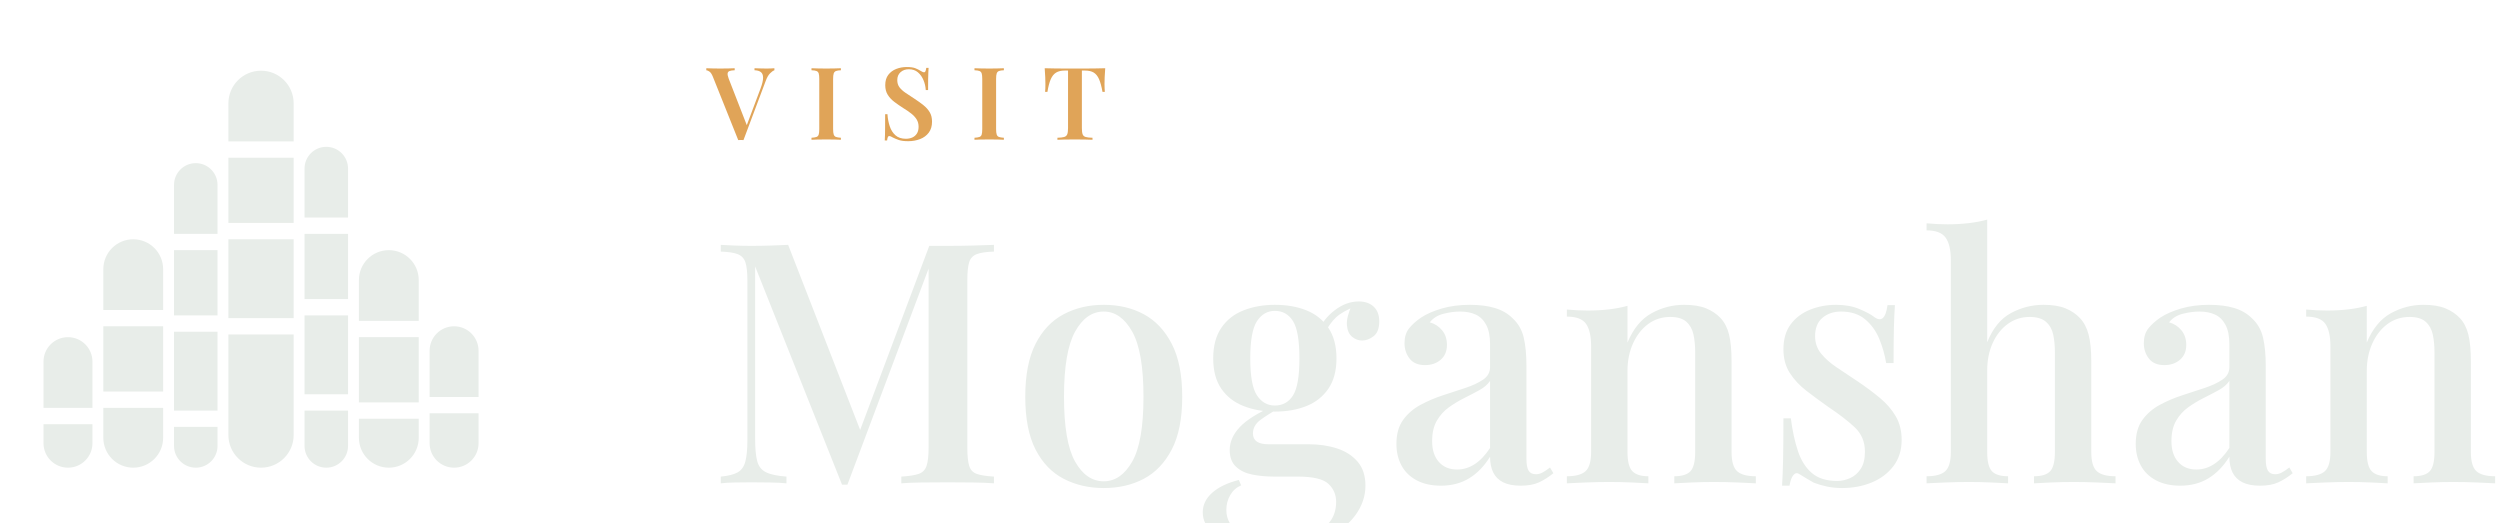
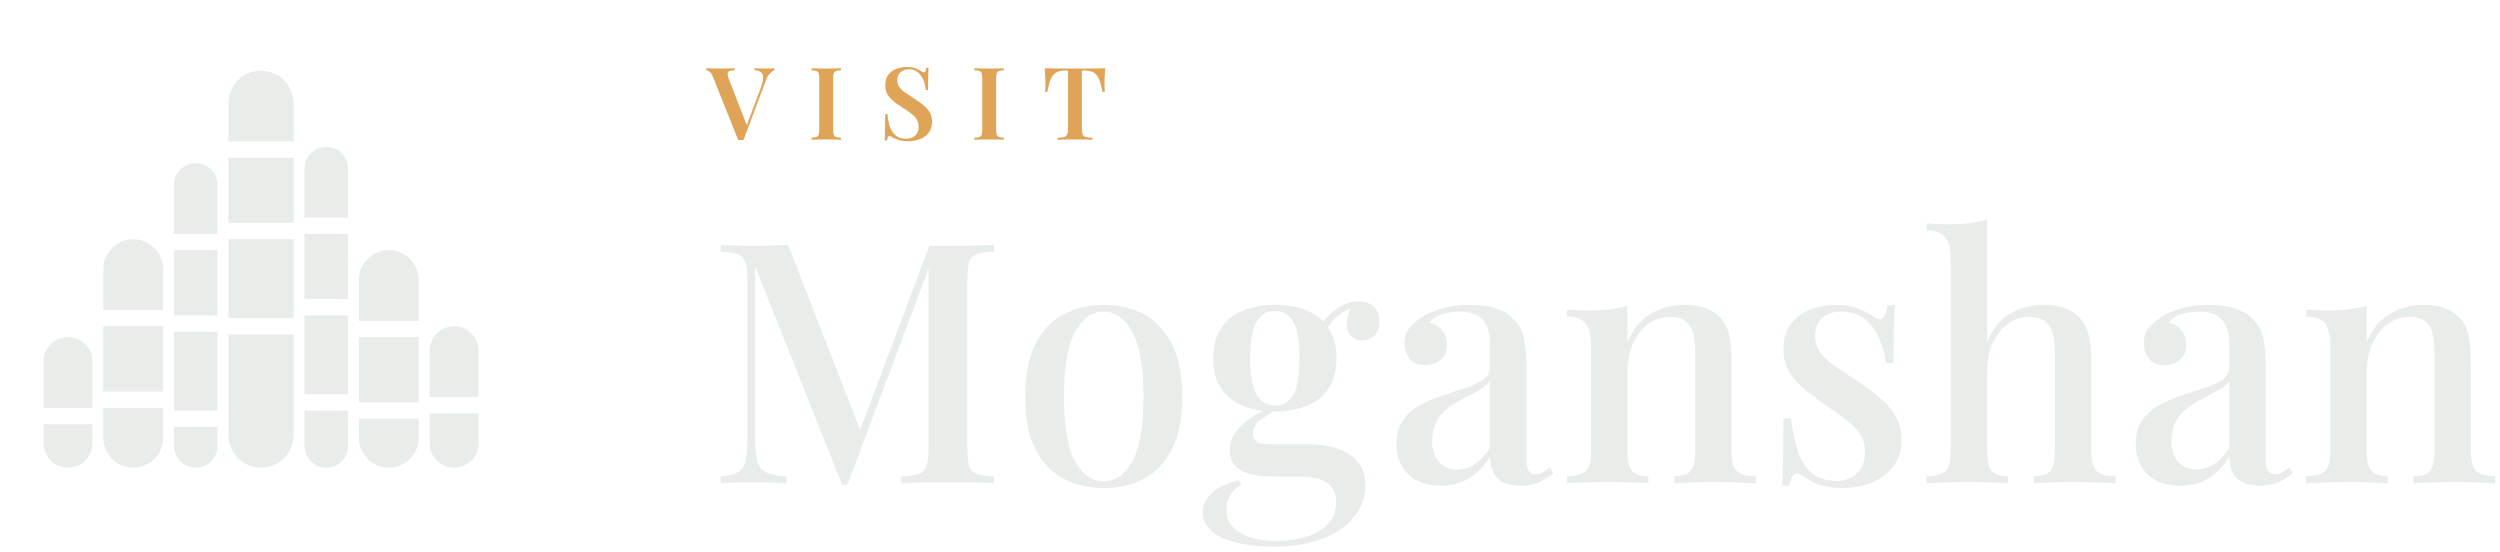
- <svg xmlns="http://www.w3.org/2000/svg" width="296.9" height="62.0" viewBox="0 0 296.9 62.0">
+ <svg xmlns="http://www.w3.org/2000/svg" width="296.9" height="65.5" viewBox="0 0 296.9 65.5">
  <g transform="scale(0.64583)">
    <path fill="#E8EDE9" fill-rule="evenodd" d="M12.50 62.00H12.50A4.50 4.50 0 0 1 17.00 66.50V81.50A4.50 4.50 0 0 1 12.50 86.00H12.50A4.50 4.50 0 0 1 8.00 81.50V66.50A4.50 4.50 0 0 1 12.50 62.00ZM8.00 75.00H17.00V78.00H8.00ZM24.50 44.00H24.50A5.50 5.50 0 0 1 30.00 49.50V80.50A5.50 5.50 0 0 1 24.50 86.00H24.50A5.50 5.50 0 0 1 19.00 80.50V49.50A5.50 5.50 0 0 1 24.50 44.00ZM19.00 57.00H30.00V60.00H19.00ZM19.00 72.00H30.00V75.00H19.00ZM36.00 30.00H36.00A4.00 4.00 0 0 1 40.00 34.00V82.00A4.00 4.00 0 0 1 36.00 86.00H36.00A4.00 4.00 0 0 1 32.00 82.00V34.00A4.00 4.00 0 0 1 36.00 30.00ZM32.00 43.00H40.00V46.00H32.00ZM32.00 58.00H40.00V61.00H32.00ZM32.00 75.50H40.00V78.50H32.00ZM48.00 13.00H48.00A6.00 6.00 0 0 1 54.00 19.00V80.00A6.00 6.00 0 0 1 48.00 86.00H48.00A6.00 6.00 0 0 1 42.00 80.00V19.00A6.00 6.00 0 0 1 48.00 13.00ZM42.00 26.00H54.00V29.00H42.00ZM42.00 41.00H54.00V44.00H42.00ZM42.00 58.50H54.00V61.50H42.00ZM60.00 27.00H60.00A4.00 4.00 0 0 1 64.00 31.00V82.00A4.00 4.00 0 0 1 60.00 86.00H60.00A4.00 4.00 0 0 1 56.00 82.00V31.00A4.00 4.00 0 0 1 60.00 27.00ZM56.00 40.00H64.00V43.00H56.00ZM56.00 55.00H64.00V58.00H56.00ZM56.00 72.50H64.00V75.50H56.00ZM71.50 46.00H71.50A5.50 5.50 0 0 1 77.00 51.50V80.50A5.50 5.50 0 0 1 71.50 86.00H71.50A5.50 5.50 0 0 1 66.00 80.50V51.50A5.50 5.50 0 0 1 71.50 46.00ZM66.00 59.00H77.00V62.00H66.00ZM66.00 74.00H77.00V77.00H66.00ZM83.50 60.00H83.50A4.50 4.50 0 0 1 88.00 64.50V81.50A4.50 4.50 0 0 1 83.50 86.00H83.50A4.50 4.50 0 0 1 79.00 81.50V64.50A4.50 4.50 0 0 1 83.50 60.00ZM79.00 73.00H88.00V76.00H79.00Z" />
  </g>
  <g transform="translate(84.00,16.60)">
    <path fill="#E0A458" d="M7.968 -8.496V-8.256Q7.728 -8.172 7.44 -7.878Q7.152 -7.584 6.924 -6.96L4.296 0.036Q4.224 0.036 4.146 0.03Q4.068 0.024 3.984 0.024Q3.9 0.024 3.822 0.03Q3.744 0.036 3.672 0.036L0.66 -7.488Q0.48 -7.932 0.27 -8.088Q0.06 -8.244 -0.12 -8.256V-8.496Q0.192 -8.484 0.642 -8.472Q1.092 -8.46 1.524 -8.46Q2.052 -8.46 2.514 -8.472Q2.976 -8.484 3.252 -8.496V-8.256Q2.856 -8.244 2.646 -8.166Q2.436 -8.088 2.412 -7.878Q2.388 -7.668 2.544 -7.248L4.752 -1.572L4.524 -1.296L6.324 -6.096Q6.624 -6.9 6.624 -7.368Q6.624 -7.836 6.36 -8.04Q6.096 -8.244 5.604 -8.256V-8.496Q6.0 -8.484 6.354 -8.472Q6.708 -8.46 7.056 -8.46Q7.344 -8.46 7.566 -8.472Q7.788 -8.484 7.968 -8.496ZM15.864 -8.496V-8.256Q15.48 -8.244 15.282 -8.166Q15.084 -8.088 15.012 -7.878Q14.94 -7.668 14.94 -7.224V-1.272Q14.94 -0.84 15.012 -0.624Q15.084 -0.408 15.282 -0.336Q15.48 -0.264 15.864 -0.24V0.0Q15.564 -0.024 15.096 -0.03Q14.628 -0.036 14.148 -0.036Q13.608 -0.036 13.14 -0.03Q12.672 -0.024 12.372 0.0V-0.24Q12.768 -0.264 12.966 -0.336Q13.164 -0.408 13.23 -0.624Q13.296 -0.84 13.296 -1.272V-7.224Q13.296 -7.668 13.23 -7.878Q13.164 -8.088 12.966 -8.166Q12.768 -8.244 12.372 -8.256V-8.496Q12.672 -8.484 13.14 -8.472Q13.608 -8.46 14.148 -8.46Q14.628 -8.46 15.096 -8.472Q15.564 -8.484 15.864 -8.496ZM23.676 -8.64Q24.348 -8.64 24.708 -8.496Q25.068 -8.352 25.332 -8.184Q25.476 -8.1 25.566 -8.058Q25.656 -8.016 25.74 -8.016Q25.86 -8.016 25.914 -8.148Q25.968 -8.28 26.004 -8.544H26.28Q26.268 -8.316 26.25 -8.016Q26.232 -7.716 26.226 -7.218Q26.22 -6.72 26.22 -5.904H25.944Q25.908 -6.516 25.674 -7.08Q25.44 -7.644 25.014 -8.01Q24.588 -8.376 23.928 -8.376Q23.34 -8.376 22.95 -8.028Q22.56 -7.68 22.56 -7.092Q22.56 -6.588 22.812 -6.246Q23.064 -5.904 23.526 -5.586Q23.988 -5.268 24.624 -4.86Q25.212 -4.476 25.68 -4.098Q26.148 -3.72 26.418 -3.264Q26.688 -2.808 26.688 -2.148Q26.688 -1.368 26.304 -0.852Q25.92 -0.336 25.272 -0.084Q24.624 0.168 23.856 0.168Q23.148 0.168 22.734 0.024Q22.32 -0.12 22.02 -0.276Q21.756 -0.444 21.612 -0.444Q21.492 -0.444 21.438 -0.312Q21.384 -0.18 21.348 0.084H21.072Q21.096 -0.192 21.102 -0.564Q21.108 -0.936 21.114 -1.53Q21.12 -2.124 21.12 -3.036H21.396Q21.444 -2.268 21.666 -1.602Q21.888 -0.936 22.35 -0.528Q22.812 -0.12 23.58 -0.12Q24.0 -0.12 24.342 -0.27Q24.684 -0.42 24.888 -0.738Q25.092 -1.056 25.092 -1.548Q25.092 -2.04 24.864 -2.412Q24.636 -2.784 24.228 -3.108Q23.82 -3.432 23.268 -3.768Q22.704 -4.128 22.212 -4.5Q21.72 -4.872 21.426 -5.346Q21.132 -5.82 21.132 -6.492Q21.132 -7.236 21.492 -7.71Q21.852 -8.184 22.434 -8.412Q23.016 -8.64 23.676 -8.64ZM35.22 -8.496V-8.256Q34.836 -8.244 34.638 -8.166Q34.44 -8.088 34.368 -7.878Q34.296 -7.668 34.296 -7.224V-1.272Q34.296 -0.84 34.368 -0.624Q34.44 -0.408 34.638 -0.336Q34.836 -0.264 35.22 -0.24V0.0Q34.92 -0.024 34.452 -0.03Q33.984 -0.036 33.504 -0.036Q32.964 -0.036 32.496 -0.03Q32.028 -0.024 31.728 0.0V-0.24Q32.124 -0.264 32.322 -0.336Q32.52 -0.408 32.586 -0.624Q32.652 -0.84 32.652 -1.272V-7.224Q32.652 -7.668 32.586 -7.878Q32.52 -8.088 32.322 -8.166Q32.124 -8.244 31.728 -8.256V-8.496Q32.028 -8.484 32.496 -8.472Q32.964 -8.46 33.504 -8.46Q33.984 -8.46 34.452 -8.472Q34.92 -8.484 35.22 -8.496ZM47.256 -8.496Q47.208 -7.944 47.19 -7.422Q47.172 -6.9 47.172 -6.624Q47.172 -6.348 47.184 -6.108Q47.196 -5.868 47.208 -5.688H46.932Q46.764 -6.648 46.524 -7.194Q46.284 -7.74 45.894 -7.98Q45.504 -8.22 44.868 -8.22H44.484V-1.38Q44.484 -0.888 44.574 -0.648Q44.664 -0.408 44.94 -0.33Q45.216 -0.252 45.744 -0.24V0.0Q45.384 -0.024 44.808 -0.03Q44.232 -0.036 43.632 -0.036Q43.008 -0.036 42.462 -0.03Q41.916 -0.024 41.58 0.0V-0.24Q42.096 -0.252 42.372 -0.33Q42.648 -0.408 42.744 -0.648Q42.84 -0.888 42.84 -1.38V-8.22H42.444Q41.82 -8.22 41.424 -7.98Q41.028 -7.74 40.788 -7.194Q40.548 -6.648 40.392 -5.688H40.116Q40.14 -5.868 40.146 -6.108Q40.152 -6.348 40.152 -6.624Q40.152 -6.9 40.134 -7.422Q40.116 -7.944 40.068 -8.496Q40.596 -8.484 41.232 -8.472Q41.868 -8.46 42.504 -8.46Q43.14 -8.46 43.668 -8.46Q44.184 -8.46 44.82 -8.46Q45.456 -8.46 46.092 -8.472Q46.728 -8.484 47.256 -8.496Z" />
  </g>
  <g transform="translate(84.00,57.40)">
    <path fill="#E8EDE9" d="M34.04 -28.32V-27.52Q32.68 -27.48 32.0 -27.22Q31.32 -26.96 31.1 -26.26Q30.88 -25.56 30.88 -24.08V-4.24Q30.88 -2.8 31.1 -2.08Q31.32 -1.36 32.0 -1.12Q32.68 -0.88 34.04 -0.8V0.0Q33.04 -0.08 31.56 -0.1Q30.08 -0.12 28.56 -0.12Q26.88 -0.12 25.4 -0.1Q23.92 -0.08 23.04 0.0V-0.8Q24.4 -0.88 25.1 -1.12Q25.8 -1.36 26.04 -2.08Q26.28 -2.8 26.28 -4.24V-26.12L26.48 -26.04L16.64 0.16H16.0L5.68 -25.76V-5.28Q5.68 -3.6 5.92 -2.66Q6.16 -1.72 6.96 -1.32Q7.76 -0.92 9.4 -0.8V0.0Q8.64 -0.08 7.46 -0.1Q6.28 -0.12 5.24 -0.12Q4.24 -0.12 3.24 -0.1Q2.24 -0.08 1.6 0.0V-0.8Q2.92 -0.92 3.6 -1.3Q4.28 -1.68 4.52 -2.6Q4.76 -3.52 4.76 -5.12V-24.08Q4.76 -25.56 4.52 -26.26Q4.28 -26.96 3.6 -27.22Q2.92 -27.48 1.6 -27.52V-28.32Q2.24 -28.28 3.24 -28.24Q4.24 -28.2 5.24 -28.2Q6.4 -28.2 7.58 -28.24Q8.76 -28.28 9.6 -28.32L18.44 -5.6L17.68 -5.08L26.36 -28.2Q26.88 -28.2 27.44 -28.2Q28.0 -28.2 28.56 -28.2Q30.08 -28.2 31.56 -28.24Q33.04 -28.28 34.04 -28.32ZM47.08 -21.2Q49.76 -21.2 51.84 -20.08Q53.92 -18.96 55.16 -16.56Q56.4 -14.16 56.4 -10.28Q56.4 -6.4 55.16 -4.02Q53.92 -1.64 51.84 -0.54Q49.76 0.56 47.08 0.56Q44.44 0.56 42.32 -0.54Q40.2 -1.64 38.98 -4.02Q37.76 -6.4 37.76 -10.28Q37.76 -14.16 38.98 -16.56Q40.2 -18.96 42.32 -20.08Q44.44 -21.2 47.08 -21.2ZM47.08 -20.4Q45.0 -20.4 43.68 -18.02Q42.36 -15.64 42.36 -10.28Q42.36 -4.92 43.68 -2.58Q45.0 -0.24 47.08 -0.24Q49.12 -0.24 50.46 -2.58Q51.8 -4.92 51.8 -10.28Q51.8 -15.64 50.46 -18.02Q49.12 -20.4 47.08 -20.4ZM67.16 7.52Q64.92 7.52 63.02 7.08Q61.12 6.64 59.98 5.74Q58.84 4.84 58.84 3.44Q58.84 2.12 59.96 1.12Q61.08 0.12 63.12 -0.4L63.4 0.24Q62.56 0.6 62.1 1.4Q61.64 2.2 61.64 3.16Q61.64 4.92 63.28 5.88Q64.92 6.84 67.6 6.84Q69.4 6.84 71.02 6.38Q72.64 5.92 73.66 4.88Q74.68 3.84 74.68 2.2Q74.68 0.92 73.76 0.06Q72.84 -0.8 70.12 -0.8H67.32Q65.92 -0.8 64.72 -1.04Q63.52 -1.28 62.78 -1.98Q62.04 -2.68 62.04 -3.96Q62.04 -5.4 63.24 -6.68Q64.44 -7.96 67.28 -9.2L67.76 -8.84Q66.6 -8.2 65.7 -7.54Q64.8 -6.88 64.8 -5.92Q64.8 -4.64 66.64 -4.64H71.4Q73.28 -4.64 74.8 -4.14Q76.32 -3.64 77.24 -2.56Q78.16 -1.48 78.16 0.28Q78.16 2.16 76.94 3.82Q75.72 5.48 73.28 6.5Q70.84 7.52 67.16 7.52ZM67.4 -8.52Q65.36 -8.52 63.68 -9.18Q62.0 -9.84 61.04 -11.24Q60.08 -12.64 60.08 -14.84Q60.08 -17.04 61.04 -18.46Q62.0 -19.88 63.68 -20.54Q65.36 -21.2 67.4 -21.2Q69.52 -21.2 71.16 -20.54Q72.8 -19.88 73.76 -18.46Q74.72 -17.04 74.72 -14.84Q74.72 -12.64 73.76 -11.24Q72.8 -9.84 71.16 -9.18Q69.52 -8.52 67.4 -8.52ZM67.4 -9.24Q68.8 -9.24 69.56 -10.44Q70.32 -11.64 70.32 -14.84Q70.32 -18.04 69.56 -19.26Q68.8 -20.48 67.4 -20.48Q66.08 -20.48 65.28 -19.26Q64.48 -18.04 64.48 -14.84Q64.48 -11.64 65.28 -10.44Q66.08 -9.24 67.4 -9.24ZM73.32 -17.84 72.6 -18.12Q73.16 -19.52 74.52 -20.56Q75.88 -21.6 77.36 -21.6Q78.48 -21.6 79.14 -20.98Q79.8 -20.36 79.8 -19.24Q79.8 -18.0 79.14 -17.48Q78.48 -16.96 77.76 -16.96Q77.12 -16.96 76.58 -17.4Q76.04 -17.84 75.96 -18.78Q75.88 -19.72 76.56 -21.2L77.0 -21.04Q75.4 -20.4 74.66 -19.7Q73.92 -19.0 73.32 -17.84ZM87.12 0.28Q85.44 0.28 84.24 -0.36Q83.04 -1.0 82.44 -2.12Q81.84 -3.24 81.84 -4.68Q81.84 -6.44 82.64 -7.54Q83.44 -8.64 84.7 -9.32Q85.96 -10.0 87.38 -10.46Q88.8 -10.92 90.06 -11.34Q91.32 -11.76 92.14 -12.32Q92.96 -12.88 92.96 -13.8V-16.52Q92.96 -17.96 92.5 -18.82Q92.04 -19.68 91.26 -20.04Q90.48 -20.4 89.4 -20.4Q88.48 -20.4 87.44 -20.14Q86.4 -19.88 85.8 -19.12Q86.68 -18.88 87.26 -18.18Q87.84 -17.48 87.84 -16.44Q87.84 -15.32 87.1 -14.68Q86.36 -14.04 85.24 -14.04Q84.0 -14.04 83.4 -14.82Q82.8 -15.6 82.8 -16.64Q82.8 -17.72 83.34 -18.4Q83.88 -19.08 84.76 -19.68Q85.72 -20.32 87.22 -20.76Q88.72 -21.2 90.56 -21.2Q92.28 -21.2 93.54 -20.82Q94.8 -20.44 95.64 -19.6Q96.64 -18.68 96.96 -17.3Q97.28 -15.92 97.28 -13.96V-2.92Q97.28 -1.92 97.54 -1.5Q97.8 -1.08 98.4 -1.08Q98.8 -1.08 99.18 -1.28Q99.56 -1.48 100.08 -1.88L100.48 -1.2Q99.64 -0.52 98.78 -0.12Q97.92 0.28 96.6 0.28Q95.32 0.28 94.52 -0.12Q93.72 -0.52 93.34 -1.28Q92.96 -2.04 92.96 -3.16Q91.92 -1.48 90.48 -0.6Q89.04 0.28 87.12 0.28ZM89.04 -1.64Q90.16 -1.64 91.14 -2.28Q92.12 -2.92 92.96 -4.2V-12.16Q92.52 -11.52 91.68 -11.06Q90.84 -10.6 89.88 -10.12Q88.92 -9.64 88.06 -9.02Q87.2 -8.4 86.64 -7.44Q86.08 -6.48 86.08 -5.0Q86.08 -3.44 86.88 -2.54Q87.68 -1.64 89.04 -1.64ZM116.0 -21.2Q117.6 -21.2 118.62 -20.78Q119.64 -20.36 120.32 -19.64Q121.04 -18.88 121.34 -17.68Q121.64 -16.48 121.64 -14.44V-3.72Q121.64 -2.04 122.3 -1.44Q122.96 -0.84 124.52 -0.84V0.0Q123.84 -0.04 122.4 -0.1Q120.96 -0.16 119.56 -0.16Q118.2 -0.16 116.86 -0.1Q115.52 -0.04 114.84 0.0V-0.84Q116.2 -0.84 116.76 -1.44Q117.32 -2.04 117.32 -3.72V-15.56Q117.32 -16.72 117.12 -17.66Q116.92 -18.6 116.28 -19.18Q115.64 -19.76 114.36 -19.76Q112.88 -19.76 111.74 -18.92Q110.6 -18.08 109.94 -16.62Q109.28 -15.16 109.28 -13.36V-3.72Q109.28 -2.04 109.86 -1.44Q110.44 -0.84 111.76 -0.84V0.0Q111.12 -0.04 109.82 -0.1Q108.52 -0.16 107.12 -0.16Q105.76 -0.16 104.28 -0.1Q102.8 -0.04 102.08 0.0V-0.84Q103.64 -0.84 104.3 -1.44Q104.96 -2.04 104.96 -3.72V-16.28Q104.96 -18.08 104.36 -18.94Q103.76 -19.8 102.08 -19.8V-20.64Q103.36 -20.52 104.56 -20.52Q105.92 -20.52 107.1 -20.66Q108.28 -20.8 109.28 -21.08V-16.72Q110.32 -19.2 112.14 -20.2Q113.96 -21.2 116.0 -21.2ZM134.04 -21.2Q135.64 -21.2 136.82 -20.7Q138.0 -20.2 138.52 -19.8Q139.84 -18.76 140.16 -21.16H141.04Q140.96 -20.04 140.92 -18.46Q140.88 -16.88 140.88 -14.28H140.0Q139.76 -15.76 139.18 -17.16Q138.6 -18.56 137.5 -19.48Q136.4 -20.4 134.64 -20.4Q133.32 -20.4 132.44 -19.66Q131.56 -18.92 131.56 -17.48Q131.56 -16.28 132.28 -15.4Q133.0 -14.52 134.14 -13.76Q135.28 -13.0 136.6 -12.12Q138.08 -11.12 139.26 -10.14Q140.44 -9.16 141.14 -7.96Q141.84 -6.76 141.84 -5.16Q141.84 -3.32 140.86 -2.04Q139.88 -0.76 138.28 -0.1Q136.68 0.56 134.76 0.56Q133.8 0.56 132.96 0.38Q132.12 0.2 131.4 -0.08Q130.96 -0.32 130.54 -0.58Q130.12 -0.84 129.72 -1.08Q129.32 -1.36 129.0 -1.0Q128.68 -0.64 128.52 0.28H127.64Q127.72 -1.0 127.76 -2.84Q127.8 -4.68 127.8 -7.72H128.68Q128.96 -5.52 129.52 -3.84Q130.08 -2.16 131.18 -1.22Q132.28 -0.28 134.2 -0.28Q134.96 -0.28 135.72 -0.62Q136.48 -0.96 136.98 -1.72Q137.48 -2.48 137.48 -3.76Q137.48 -5.52 136.26 -6.66Q135.04 -7.8 133.12 -9.08Q131.76 -10.04 130.54 -10.98Q129.32 -11.92 128.56 -13.1Q127.8 -14.28 127.8 -15.92Q127.8 -17.72 128.66 -18.88Q129.52 -20.04 130.96 -20.62Q132.4 -21.2 134.04 -21.2ZM152.0 -31.32V-16.76Q153.0 -19.24 154.82 -20.22Q156.64 -21.2 158.68 -21.2Q160.28 -21.2 161.3 -20.78Q162.32 -20.36 163.0 -19.64Q163.72 -18.88 164.04 -17.68Q164.36 -16.48 164.36 -14.44V-3.72Q164.36 -2.04 165.02 -1.44Q165.68 -0.84 167.24 -0.84V0.0Q166.52 -0.04 165.08 -0.1Q163.64 -0.16 162.28 -0.16Q160.88 -0.16 159.54 -0.1Q158.2 -0.04 157.56 0.0V-0.84Q158.92 -0.84 159.48 -1.44Q160.04 -2.04 160.04 -3.72V-15.56Q160.04 -16.72 159.84 -17.66Q159.64 -18.6 158.98 -19.18Q158.32 -19.76 157.04 -19.76Q155.6 -19.76 154.46 -18.94Q153.32 -18.12 152.66 -16.68Q152.0 -15.24 152.0 -13.4V-3.72Q152.0 -2.04 152.56 -1.44Q153.12 -0.84 154.48 -0.84V0.0Q153.8 -0.04 152.5 -0.1Q151.2 -0.16 149.84 -0.16Q148.44 -0.16 146.98 -0.1Q145.52 -0.04 144.8 0.0V-0.84Q146.36 -0.84 147.02 -1.44Q147.68 -2.04 147.68 -3.72V-26.52Q147.68 -28.32 147.06 -29.18Q146.44 -30.04 144.8 -30.04V-30.88Q146.08 -30.76 147.28 -30.76Q148.6 -30.76 149.8 -30.9Q151.0 -31.04 152.0 -31.32ZM174.92 0.28Q173.24 0.28 172.04 -0.36Q170.84 -1.0 170.24 -2.12Q169.64 -3.24 169.64 -4.68Q169.64 -6.44 170.44 -7.54Q171.24 -8.64 172.5 -9.32Q173.76 -10.0 175.18 -10.46Q176.6 -10.92 177.86 -11.34Q179.12 -11.76 179.94 -12.32Q180.76 -12.88 180.76 -13.8V-16.52Q180.76 -17.96 180.3 -18.82Q179.84 -19.68 179.06 -20.04Q178.28 -20.4 177.2 -20.4Q176.28 -20.4 175.24 -20.14Q174.2 -19.88 173.6 -19.12Q174.48 -18.88 175.06 -18.18Q175.64 -17.48 175.64 -16.44Q175.64 -15.32 174.9 -14.68Q174.16 -14.04 173.04 -14.04Q171.8 -14.04 171.2 -14.82Q170.6 -15.6 170.6 -16.64Q170.6 -17.72 171.14 -18.4Q171.68 -19.08 172.56 -19.68Q173.52 -20.32 175.02 -20.76Q176.52 -21.2 178.36 -21.2Q180.08 -21.2 181.34 -20.82Q182.6 -20.44 183.44 -19.6Q184.44 -18.68 184.76 -17.3Q185.08 -15.92 185.08 -13.96V-2.92Q185.08 -1.92 185.34 -1.5Q185.6 -1.08 186.2 -1.08Q186.6 -1.08 186.98 -1.28Q187.36 -1.48 187.88 -1.88L188.28 -1.2Q187.44 -0.52 186.58 -0.12Q185.72 0.28 184.4 0.28Q183.12 0.28 182.32 -0.12Q181.52 -0.52 181.14 -1.28Q180.76 -2.04 180.76 -3.16Q179.72 -1.48 178.28 -0.6Q176.84 0.28 174.92 0.28ZM176.84 -1.64Q177.96 -1.64 178.94 -2.28Q179.92 -2.92 180.76 -4.2V-12.16Q180.32 -11.52 179.48 -11.06Q178.64 -10.6 177.68 -10.12Q176.72 -9.64 175.86 -9.02Q175.0 -8.4 174.44 -7.44Q173.88 -6.48 173.88 -5.0Q173.88 -3.44 174.68 -2.54Q175.48 -1.64 176.84 -1.64ZM203.8 -21.2Q205.4 -21.2 206.42 -20.78Q207.44 -20.36 208.12 -19.64Q208.84 -18.88 209.14 -17.68Q209.44 -16.48 209.44 -14.44V-3.72Q209.44 -2.04 210.1 -1.44Q210.76 -0.84 212.32 -0.84V0.0Q211.64 -0.04 210.2 -0.1Q208.76 -0.16 207.36 -0.16Q206 -0.16 204.66 -0.1Q203.32 -0.04 202.64 0.0V-0.84Q204 -0.84 204.56 -1.44Q205.12 -2.04 205.12 -3.72V-15.56Q205.12 -16.72 204.92 -17.66Q204.72 -18.6 204.08 -19.18Q203.44 -19.76 202.16 -19.76Q200.68 -19.76 199.54 -18.92Q198.4 -18.08 197.74 -16.62Q197.08 -15.16 197.08 -13.36V-3.72Q197.08 -2.04 197.66 -1.44Q198.24 -0.84 199.56 -0.84V0.0Q198.92 -0.04 197.62 -0.1Q196.32 -0.16 194.92 -0.16Q193.56 -0.16 192.08 -0.1Q190.6 -0.04 189.88 0.0V-0.84Q191.44 -0.84 192.1 -1.44Q192.76 -2.04 192.76 -3.72V-16.28Q192.76 -18.08 192.16 -18.94Q191.56 -19.8 189.88 -19.8V-20.64Q191.16 -20.52 192.36 -20.52Q193.72 -20.52 194.9 -20.66Q196.08 -20.8 197.08 -21.08V-16.72Q198.12 -19.2 199.94 -20.2Q201.76 -21.2 203.8 -21.2Z" />
  </g>
</svg>
